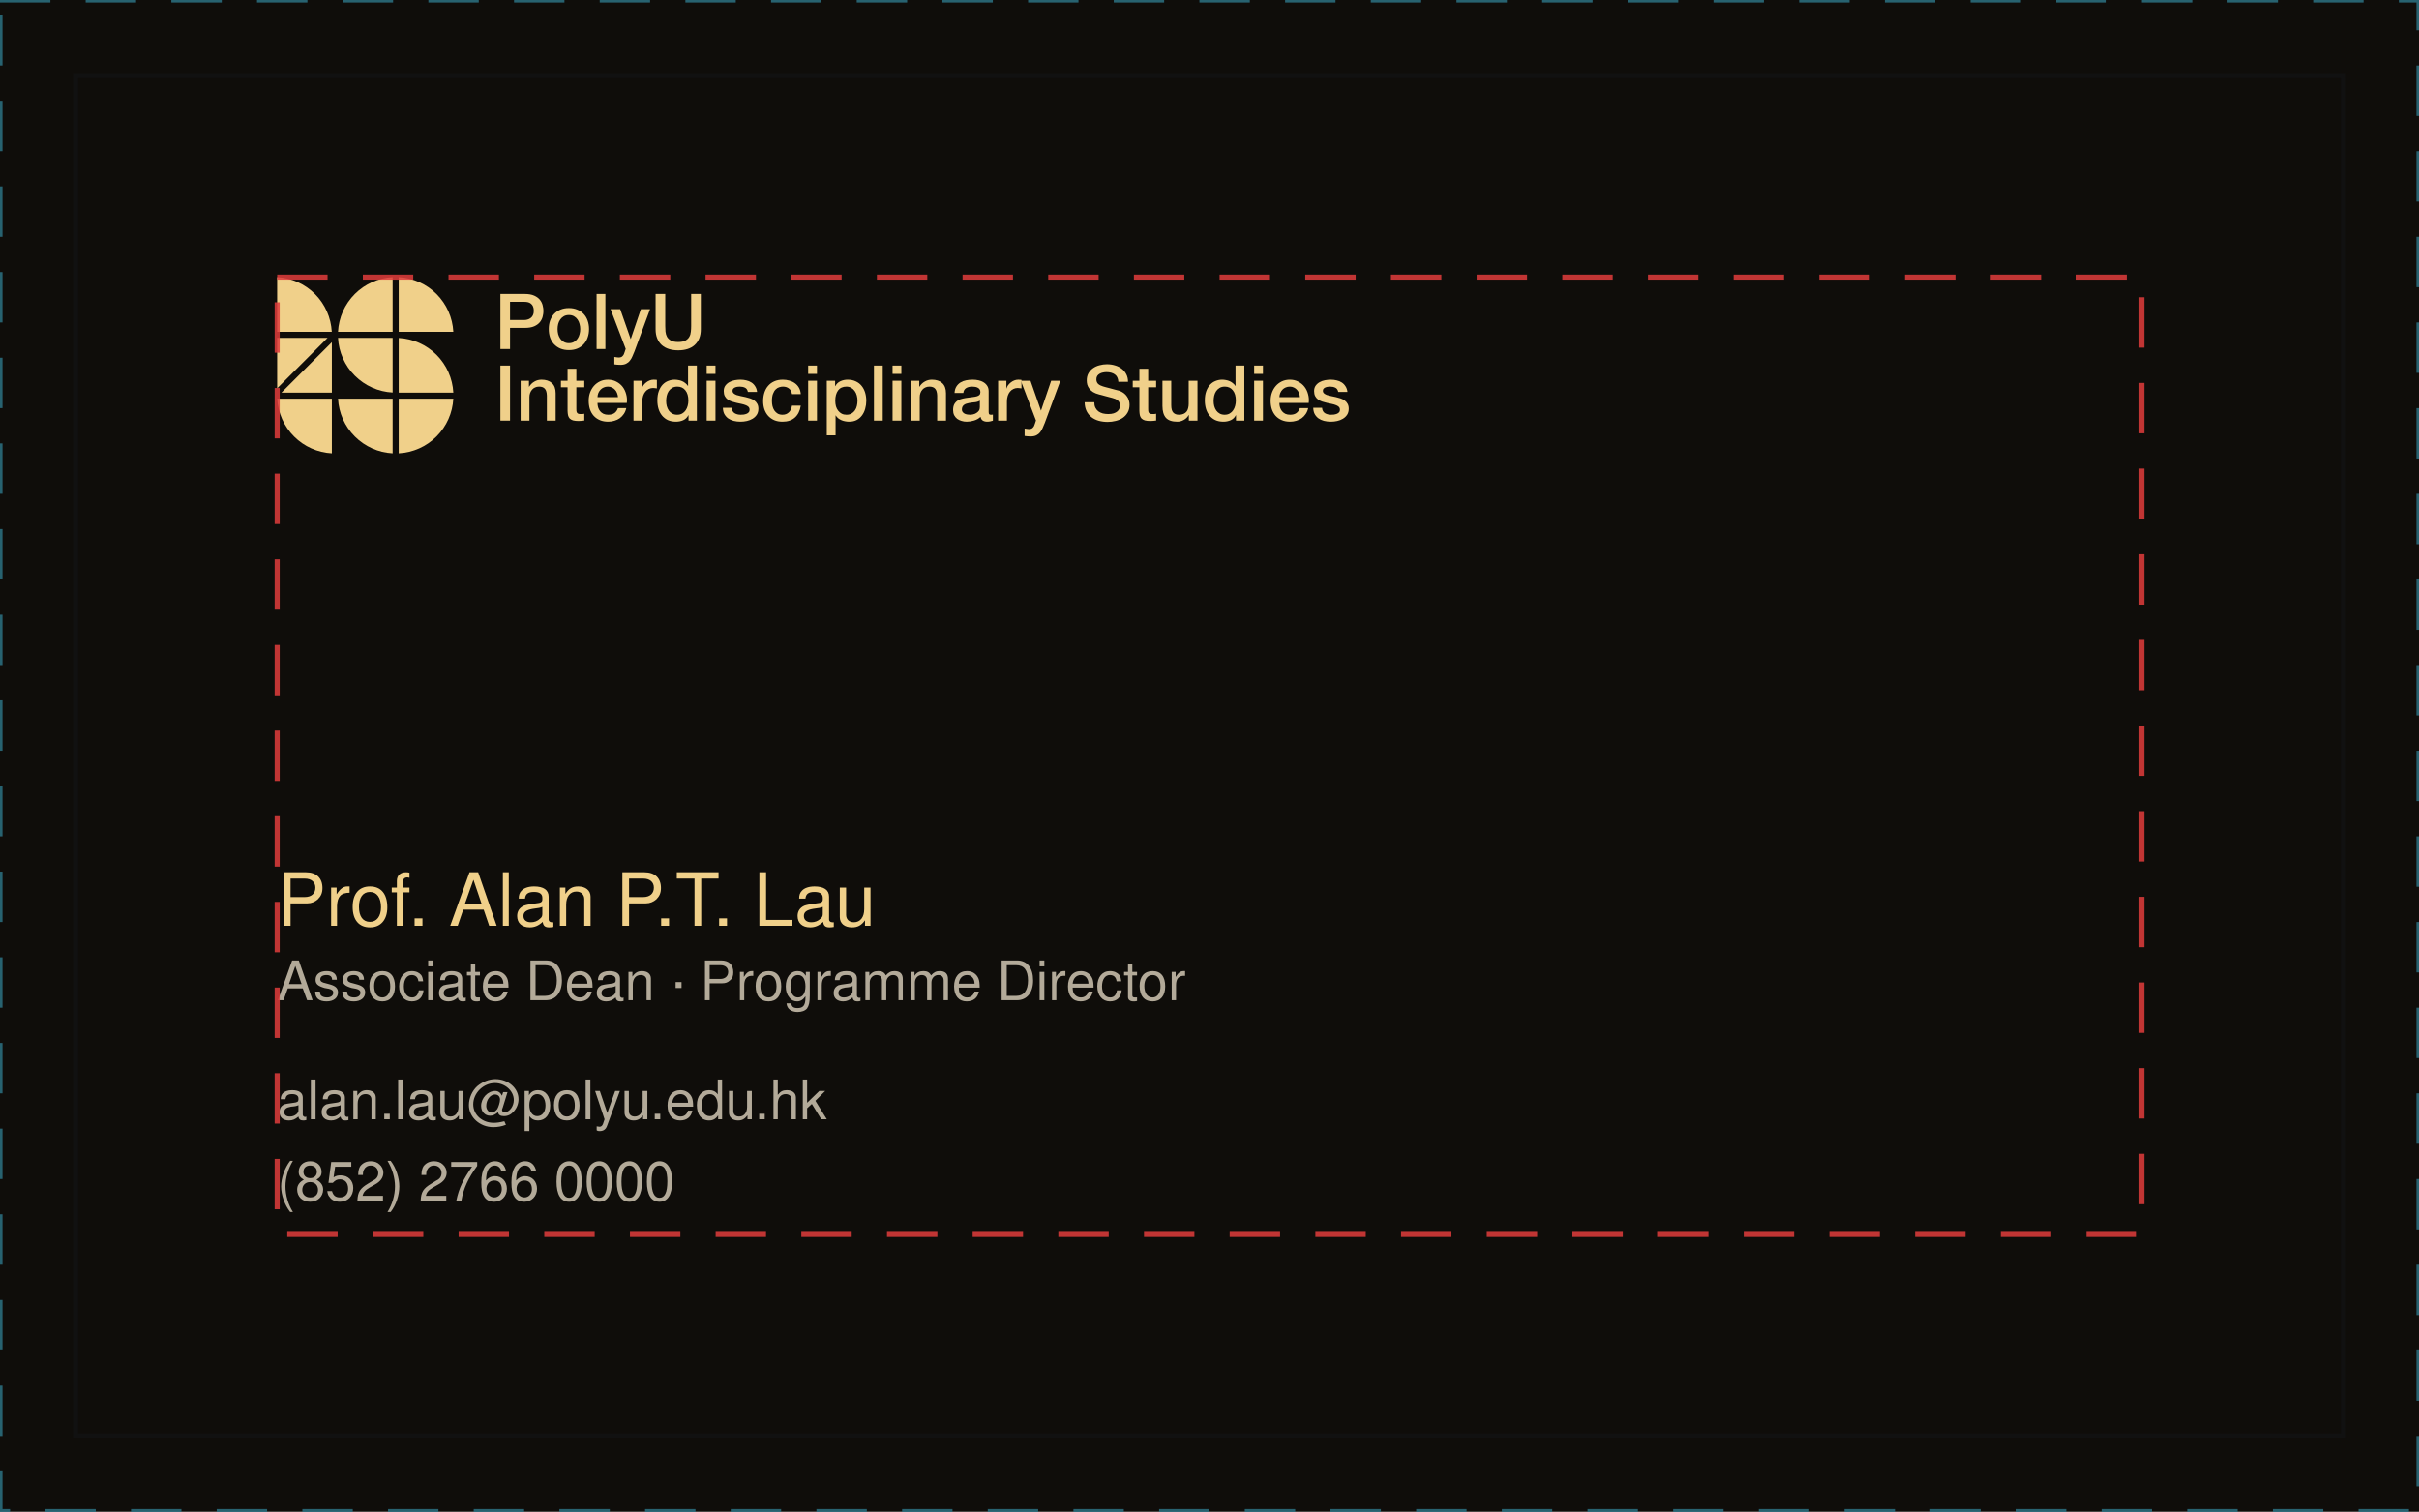
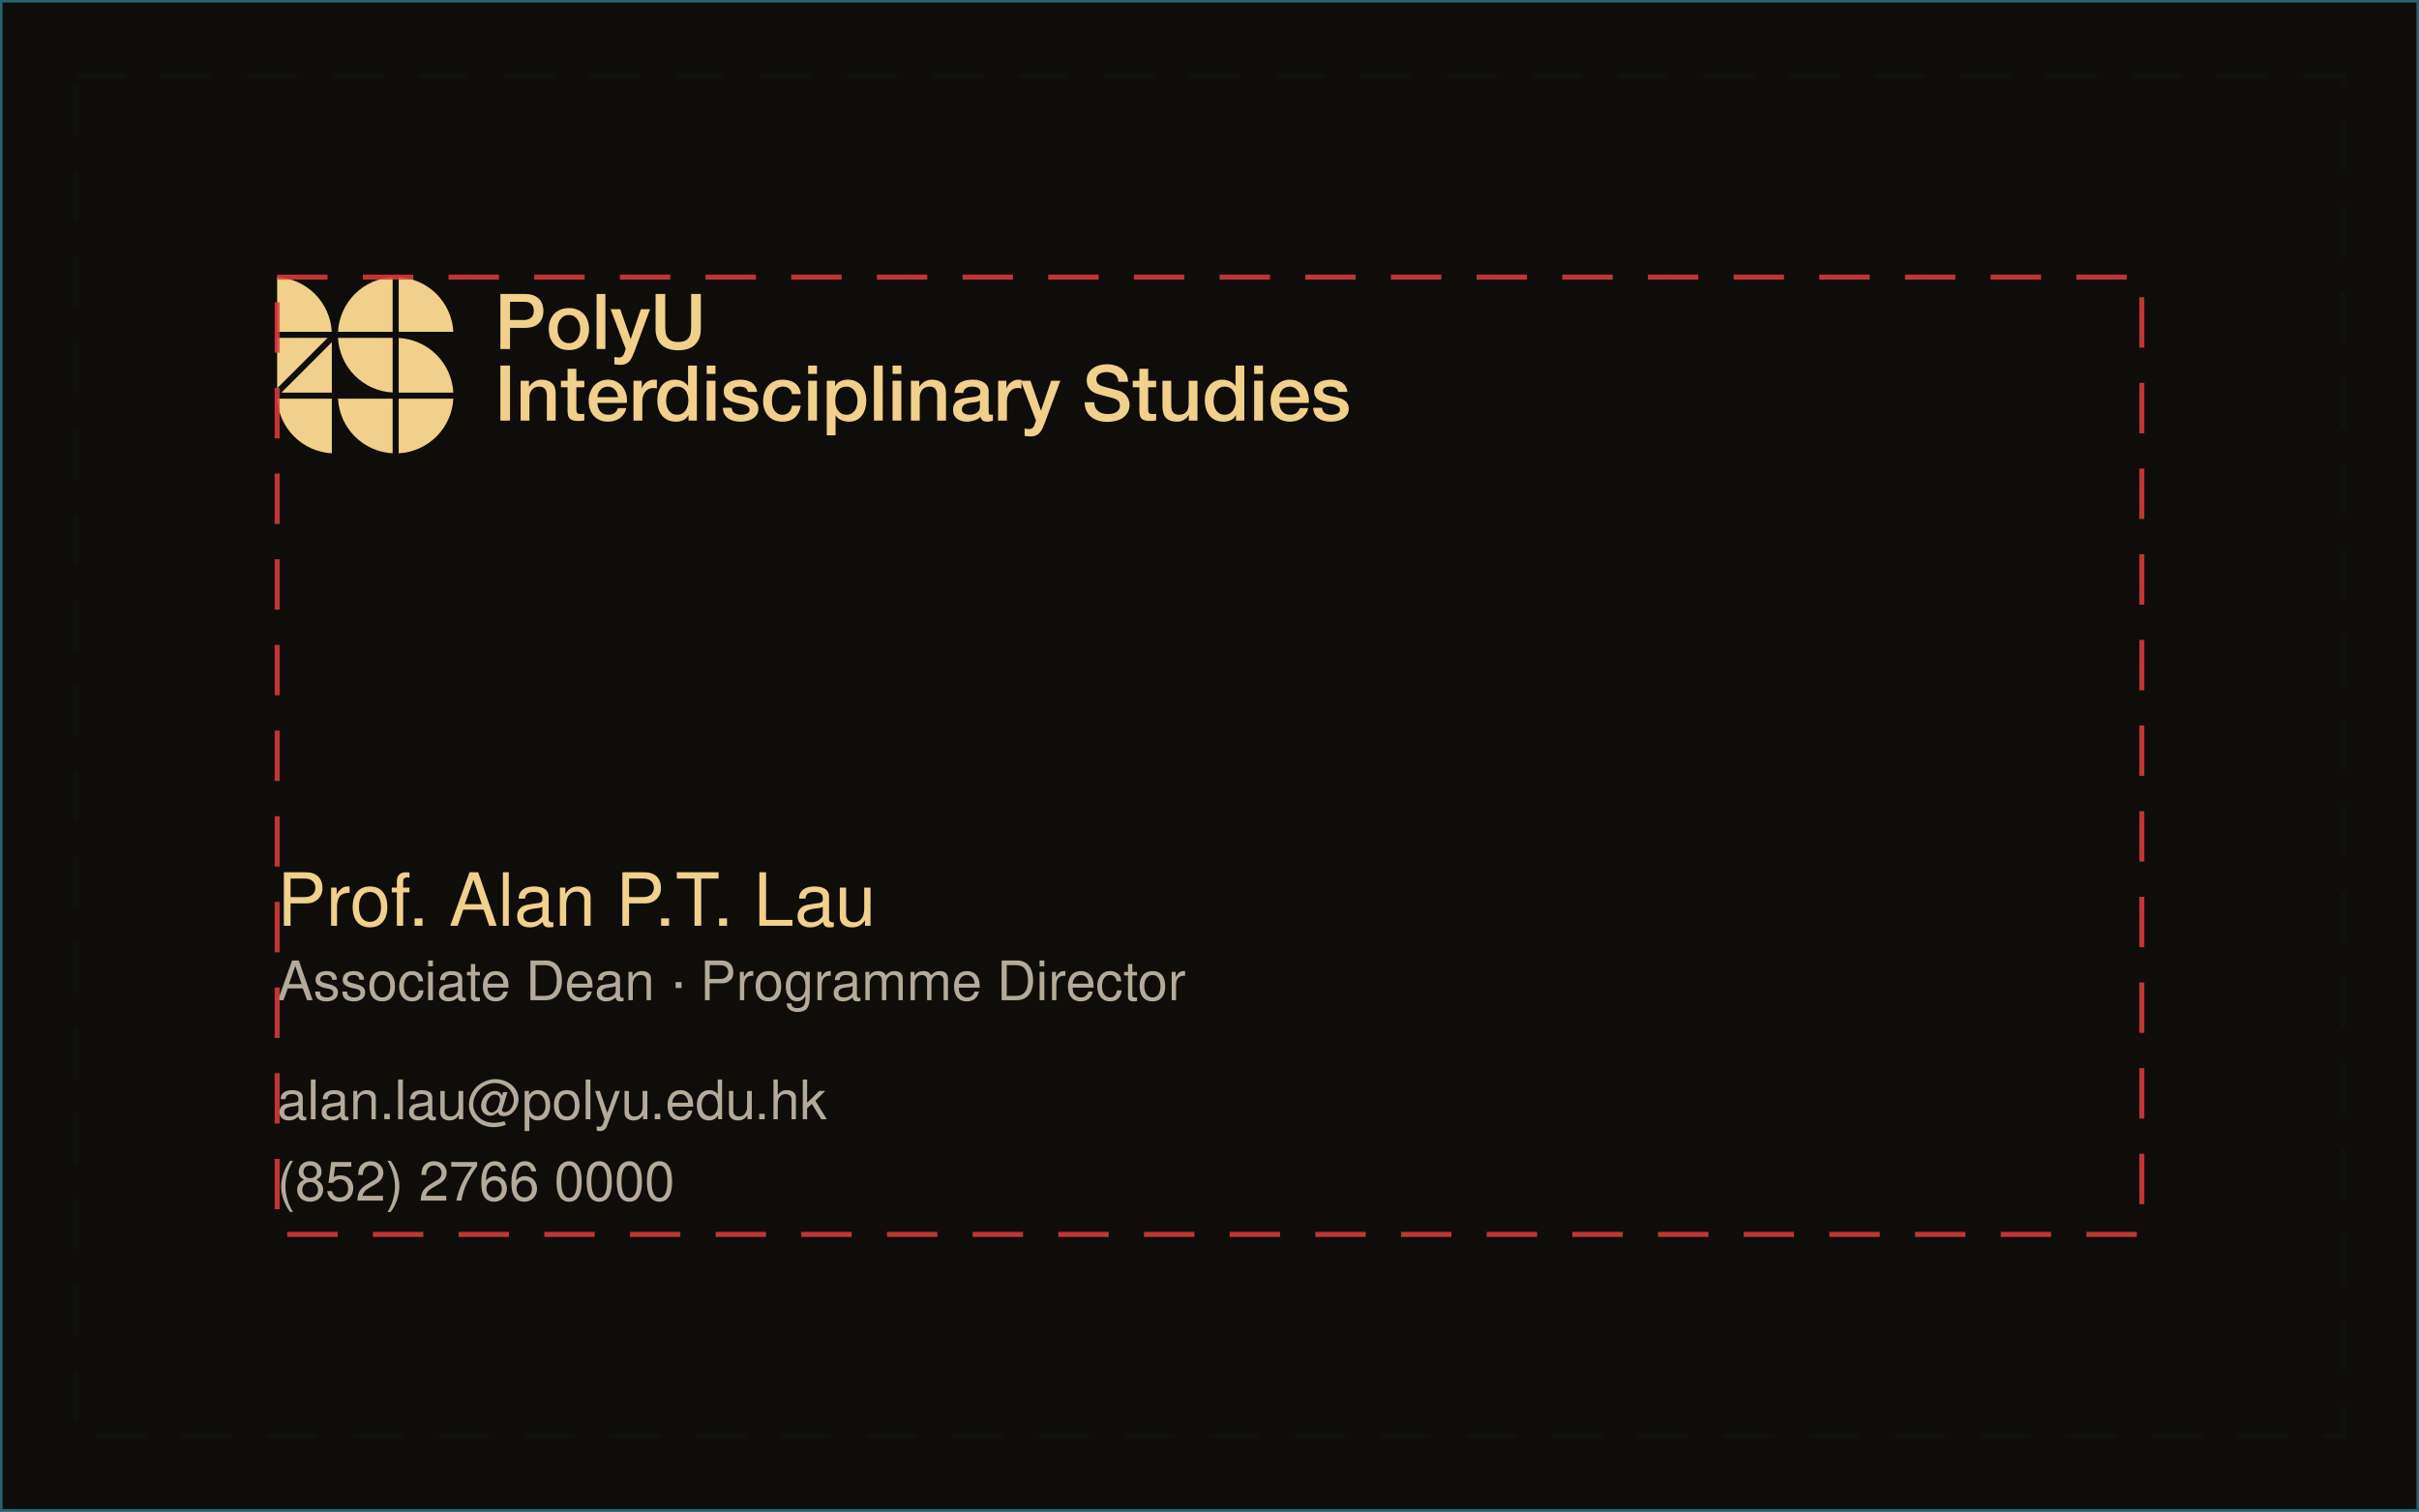
<svg xmlns="http://www.w3.org/2000/svg" width="96mm" height="60mm" viewBox="0 0 96 60">
  <defs>
-     <clipPath id="c39">
-       <path d="M0,0H96V60H0Z" />
+     <clipPath id="c66">
+       <path d="M3,3H93V57H3Z" />
    </clipPath>
  </defs>
-   <path d="M0,0H96V60H0Z" fill="rgb(15, 13, 10)" />
-   <g id="artwork">
-     <g clip-path="url(#c39)">
-       <path d="M0,0H96V60H0Z" fill="rgb(15, 13, 10)" />
+   <g id="Artwork">
+     <path d="M0,0H96V60H0Z" fill="rgb(15, 13, 10)" />
+     <g clip-path="url(#c66)">
+       <path d="M3,3H93V57H3Z" fill="rgb(15, 13, 10)" />
      <g fill="rgb(240, 208, 138)" transform="translate(10.87842,10.87842) scale(0.080439,0.080439)">
-         <g id="a37_Frame 3">
-           <g id="a37_Subtract">
+         <g id="a64_Frame 3">
+           <g id="a64_Subtract">
            <path d="M28.486 61.5V88.459C21.478 88.09 14.831 85.142 9.844 80.152C4.856 75.162 1.909 68.512 1.54 61.5H28.486Z" fill="rgb(240, 208, 138)" />
            <path d="M58.473 61.5V88.459C51.464 88.09 44.818 85.142 39.83 80.152C34.842 75.162 31.896 68.512 31.527 61.5H58.473Z" fill="rgb(240, 208, 138)" />
            <path d="M88.419 61.5C88.05 68.512 85.103 75.162 80.115 80.152C75.128 85.142 68.481 88.09 61.473 88.459V61.5H88.419Z" fill="rgb(240, 208, 138)" />
            <path d="M28.486 58.5H3.62L28.486 33.622V58.5Z" fill="rgb(240, 208, 138)" />
            <path d="M61.473 31.54C68.481 31.91 75.127 34.858 80.115 39.848C85.103 44.838 88.05 51.488 88.419 58.5H61.473V31.54Z" fill="rgb(240, 208, 138)" />
            <path d="M58.473 31.5V58.459C51.464 58.09 44.818 55.142 39.83 50.152C34.842 45.162 31.896 38.512 31.527 31.5H58.473Z" fill="rgb(240, 208, 138)" />
            <path d="M26.366 31.5L1.5 56.377V31.5H26.366Z" fill="rgb(240, 208, 138)" />
            <path d="M1.5 1.54C8.508 1.909 15.155 4.858 20.143 9.848C25.13 14.838 28.077 21.488 28.446 28.5H1.5V1.54Z" fill="rgb(240, 208, 138)" />
            <path d="M58.473 28.5H31.527C31.896 21.488 34.842 14.838 39.83 9.848C44.818 4.858 51.464 1.91 58.473 1.54V28.5Z" fill="rgb(240, 208, 138)" />
            <path d="M61.473 1.54C68.481 1.909 75.127 4.858 80.115 9.848C85.103 14.838 88.05 21.488 88.419 28.5H61.473V1.54Z" fill="rgb(240, 208, 138)" />
          </g>
        </g>
      </g>
      <g fill="rgb(240, 208, 138)" transform="translate(19.85846,11.66912) scale(0.109358,0.109293)">
-         <g id="a38_Vector">
+         <g id="a65_Vector">
          <path d="M0 0H8.82C10.239 0 11.396 0.205 12.292 0.616C13.188 1.027 13.879 1.54 14.364 2.156C14.849 2.772 15.176 3.444 15.344 4.172C15.531 4.9 15.624 5.572 15.624 6.188C15.624 6.804 15.531 7.476 15.344 8.204C15.176 8.913 14.849 9.576 14.364 10.192C13.879 10.808 13.188 11.321 12.292 11.732C11.396 12.124 10.239 12.32 8.82 12.32H3.5V19.992H0V0ZM3.5 9.464H8.624C9.016 9.464 9.417 9.408 9.828 9.296C10.239 9.184 10.612 9.007 10.948 8.764C11.303 8.503 11.583 8.167 11.788 7.756C12.012 7.327 12.124 6.795 12.124 6.16C12.124 5.507 12.031 4.965 11.844 4.536C11.657 4.107 11.405 3.771 11.088 3.528C10.771 3.267 10.407 3.089 9.996 2.996C9.585 2.903 9.147 2.856 8.68 2.856H3.5V9.464Z" fill="rgb(240, 208, 138)" style="fill:rgb(240, 208, 138);fill-opacity:1;" />
          <path d="M24.864 20.384C23.706 20.384 22.67 20.197 21.756 19.824C20.86 19.432 20.094 18.9 19.46 18.228C18.844 17.556 18.368 16.753 18.032 15.82C17.714 14.887 17.556 13.86 17.556 12.74C17.556 11.639 17.714 10.621 18.032 9.688C18.368 8.755 18.844 7.952 19.46 7.28C20.094 6.608 20.86 6.085 21.756 5.712C22.67 5.32 23.706 5.124 24.864 5.124C26.021 5.124 27.048 5.32 27.944 5.712C28.858 6.085 29.624 6.608 30.24 7.28C30.874 7.952 31.35 8.755 31.668 9.688C32.004 10.621 32.172 11.639 32.172 12.74C32.172 13.86 32.004 14.887 31.668 15.82C31.35 16.753 30.874 17.556 30.24 18.228C29.624 18.9 28.858 19.432 27.944 19.824C27.048 20.197 26.021 20.384 24.864 20.384ZM24.864 17.864C25.573 17.864 26.189 17.715 26.712 17.416C27.234 17.117 27.664 16.725 28 16.24C28.336 15.755 28.578 15.213 28.728 14.616C28.896 14 28.98 13.375 28.98 12.74C28.98 12.124 28.896 11.508 28.728 10.892C28.578 10.276 28.336 9.735 28 9.268C27.664 8.783 27.234 8.391 26.712 8.092C26.189 7.793 25.573 7.644 24.864 7.644C24.154 7.644 23.538 7.793 23.016 8.092C22.493 8.391 22.064 8.783 21.728 9.268C21.392 9.735 21.14 10.276 20.972 10.892C20.822 11.508 20.748 12.124 20.748 12.74C20.748 13.375 20.822 14 20.972 14.616C21.14 15.213 21.392 15.755 21.728 16.24C22.064 16.725 22.493 17.117 23.016 17.416C23.538 17.715 24.154 17.864 24.864 17.864Z" fill="rgb(240, 208, 138)" style="fill:rgb(240, 208, 138);fill-opacity:1;" />
          <path d="M34.909 0H38.101V19.992H34.909V0Z" fill="rgb(240, 208, 138)" style="fill:rgb(240, 208, 138);fill-opacity:1;" />
          <path d="M39.983 5.516H43.483L47.263 16.324H47.319L50.987 5.516H54.319L48.691 20.776C48.43 21.429 48.169 22.055 47.907 22.652C47.665 23.249 47.357 23.772 46.983 24.22C46.629 24.687 46.181 25.051 45.639 25.312C45.098 25.592 44.407 25.732 43.567 25.732C42.821 25.732 42.083 25.676 41.355 25.564V22.876C41.617 22.913 41.869 22.951 42.111 22.988C42.354 23.044 42.606 23.072 42.867 23.072C43.241 23.072 43.549 23.025 43.791 22.932C44.034 22.839 44.23 22.699 44.379 22.512C44.547 22.344 44.687 22.139 44.799 21.896C44.911 21.653 45.014 21.373 45.107 21.056L45.471 19.936L39.983 5.516Z" fill="rgb(240, 208, 138)" style="fill:rgb(240, 208, 138);fill-opacity:1;" />
          <path d="M56.323 0H59.823V11.648C59.823 12.32 59.851 13.001 59.907 13.692C59.981 14.383 60.168 15.008 60.467 15.568C60.784 16.109 61.251 16.557 61.867 16.912C62.502 17.267 63.388 17.444 64.527 17.444C65.665 17.444 66.543 17.267 67.159 16.912C67.793 16.557 68.26 16.109 68.559 15.568C68.876 15.008 69.063 14.383 69.119 13.692C69.194 13.001 69.231 12.32 69.231 11.648V0H72.731V12.796C72.731 14.084 72.535 15.204 72.143 16.156C71.751 17.108 71.191 17.911 70.463 18.564C69.754 19.199 68.895 19.675 67.887 19.992C66.879 20.309 65.759 20.468 64.527 20.468C63.295 20.468 62.175 20.309 61.167 19.992C60.159 19.675 59.291 19.199 58.563 18.564C57.853 17.911 57.303 17.108 56.911 16.156C56.519 15.204 56.323 14.084 56.323 12.796V0Z" fill="rgb(240, 208, 138)" style="fill:rgb(240, 208, 138);fill-opacity:1;" />
          <path d="M0 26H3.5V45.992H0V26Z" fill="rgb(240, 208, 138)" style="fill:rgb(240, 208, 138);fill-opacity:1;" />
          <path d="M7.345 31.516H10.369V33.644L10.425 33.7C10.91 32.897 11.545 32.272 12.329 31.824C13.113 31.357 13.981 31.124 14.933 31.124C16.52 31.124 17.77 31.535 18.685 32.356C19.6 33.177 20.057 34.409 20.057 36.052V45.992H16.865V36.892C16.828 35.753 16.585 34.932 16.137 34.428C15.689 33.905 14.989 33.644 14.037 33.644C13.496 33.644 13.01 33.747 12.581 33.952C12.152 34.139 11.788 34.409 11.489 34.764C11.19 35.1 10.957 35.501 10.789 35.968C10.621 36.435 10.537 36.929 10.537 37.452V45.992H7.345V31.516Z" fill="rgb(240, 208, 138)" style="fill:rgb(240, 208, 138);fill-opacity:1;" />
          <path d="M21.967 31.516H24.375V27.176H27.567V31.516H30.451V33.896H27.567V41.624C27.567 41.96 27.576 42.249 27.595 42.492C27.632 42.735 27.698 42.94 27.791 43.108C27.903 43.276 28.062 43.407 28.267 43.5C28.472 43.575 28.752 43.612 29.107 43.612C29.331 43.612 29.555 43.612 29.779 43.612C30.003 43.593 30.227 43.556 30.451 43.5V45.964C30.096 46.001 29.751 46.039 29.415 46.076C29.079 46.113 28.734 46.132 28.379 46.132C27.539 46.132 26.858 46.057 26.335 45.908C25.831 45.74 25.43 45.507 25.131 45.208C24.851 44.891 24.655 44.499 24.543 44.032C24.45 43.565 24.394 43.033 24.375 42.436V33.896H21.967V31.516Z" fill="rgb(240, 208, 138)" style="fill:rgb(240, 208, 138);fill-opacity:1;" />
          <path d="M42.687 37.48C42.65 36.976 42.538 36.491 42.351 36.024C42.183 35.557 41.941 35.156 41.623 34.82C41.325 34.465 40.951 34.185 40.503 33.98C40.074 33.756 39.589 33.644 39.047 33.644C38.487 33.644 37.974 33.747 37.507 33.952C37.059 34.139 36.667 34.409 36.331 34.764C36.014 35.1 35.753 35.501 35.547 35.968C35.361 36.435 35.258 36.939 35.239 37.48H42.687ZM35.239 39.58C35.239 40.14 35.314 40.681 35.463 41.204C35.631 41.727 35.874 42.184 36.191 42.576C36.509 42.968 36.91 43.285 37.395 43.528C37.881 43.752 38.459 43.864 39.131 43.864C40.065 43.864 40.811 43.668 41.371 43.276C41.95 42.865 42.379 42.259 42.659 41.456H45.683C45.515 42.24 45.226 42.94 44.815 43.556C44.405 44.172 43.91 44.695 43.331 45.124C42.753 45.535 42.099 45.843 41.371 46.048C40.662 46.272 39.915 46.384 39.131 46.384C37.993 46.384 36.985 46.197 36.107 45.824C35.23 45.451 34.483 44.928 33.867 44.256C33.27 43.584 32.813 42.781 32.495 41.848C32.197 40.915 32.047 39.888 32.047 38.768C32.047 37.741 32.206 36.771 32.523 35.856C32.859 34.923 33.326 34.111 33.923 33.42C34.539 32.711 35.277 32.151 36.135 31.74C36.994 31.329 37.965 31.124 39.047 31.124C40.186 31.124 41.203 31.367 42.099 31.852C43.014 32.319 43.77 32.944 44.367 33.728C44.965 34.512 45.394 35.417 45.655 36.444C45.935 37.452 46.01 38.497 45.879 39.58H35.239Z" fill="rgb(240, 208, 138)" style="fill:rgb(240, 208, 138);fill-opacity:1;" />
          <path d="M48.306 31.516H51.302V34.316H51.358C51.451 33.924 51.629 33.541 51.89 33.168C52.17 32.795 52.497 32.459 52.87 32.16C53.262 31.843 53.691 31.591 54.158 31.404C54.625 31.217 55.101 31.124 55.586 31.124C55.959 31.124 56.211 31.133 56.342 31.152C56.491 31.171 56.641 31.189 56.79 31.208V34.288C56.566 34.251 56.333 34.223 56.09 34.204C55.866 34.167 55.642 34.148 55.418 34.148C54.877 34.148 54.363 34.26 53.878 34.484C53.411 34.689 53.001 35.007 52.646 35.436C52.291 35.847 52.011 36.36 51.806 36.976C51.601 37.592 51.498 38.301 51.498 39.104V45.992H48.306V31.516Z" fill="rgb(240, 208, 138)" style="fill:rgb(240, 208, 138);fill-opacity:1;" />
          <path d="M71.293 45.992H68.269V44.032H68.213C67.784 44.872 67.159 45.479 66.338 45.852C65.516 46.207 64.648 46.384 63.733 46.384C62.595 46.384 61.596 46.188 60.737 45.796C59.898 45.385 59.197 44.835 58.638 44.144C58.078 43.453 57.657 42.641 57.377 41.708C57.097 40.756 56.958 39.739 56.958 38.656C56.958 37.349 57.135 36.22 57.489 35.268C57.844 34.316 58.311 33.532 58.889 32.916C59.487 32.3 60.159 31.852 60.906 31.572C61.671 31.273 62.446 31.124 63.23 31.124C63.678 31.124 64.135 31.171 64.602 31.264C65.068 31.339 65.516 31.469 65.945 31.656C66.375 31.843 66.767 32.085 67.121 32.384C67.495 32.664 67.803 33 68.046 33.392H68.102V26H71.293V45.992ZM60.15 38.908C60.15 39.524 60.224 40.131 60.373 40.728C60.541 41.325 60.784 41.857 61.102 42.324C61.438 42.791 61.858 43.164 62.361 43.444C62.865 43.724 63.463 43.864 64.153 43.864C64.863 43.864 65.469 43.715 65.974 43.416C66.496 43.117 66.916 42.725 67.234 42.24C67.57 41.755 67.812 41.213 67.962 40.616C68.129 40 68.213 39.375 68.213 38.74C68.213 37.135 67.85 35.884 67.121 34.988C66.412 34.092 65.442 33.644 64.21 33.644C63.463 33.644 62.828 33.803 62.306 34.12C61.801 34.419 61.382 34.82 61.045 35.324C60.728 35.809 60.495 36.369 60.346 37.004C60.215 37.62 60.15 38.255 60.15 38.908Z" fill="rgb(240, 208, 138)" style="fill:rgb(240, 208, 138);fill-opacity:1;" />
          <path d="M74.859 26H78.051V29.024H74.859V26ZM74.859 31.516H78.051V45.992H74.859V31.516Z" fill="rgb(240, 208, 138)" style="fill:rgb(240, 208, 138);fill-opacity:1;" />
          <path d="M83.937 41.344C84.03 42.277 84.385 42.931 85.001 43.304C85.617 43.677 86.354 43.864 87.213 43.864C87.511 43.864 87.847 43.845 88.221 43.808C88.613 43.752 88.977 43.659 89.313 43.528C89.649 43.397 89.919 43.211 90.125 42.968C90.349 42.707 90.451 42.371 90.433 41.96C90.414 41.549 90.265 41.213 89.985 40.952C89.705 40.691 89.341 40.485 88.893 40.336C88.463 40.168 87.969 40.028 87.409 39.916C86.849 39.804 86.279 39.683 85.701 39.552C85.103 39.421 84.525 39.263 83.965 39.076C83.423 38.889 82.929 38.637 82.481 38.32C82.051 38.003 81.706 37.601 81.445 37.116C81.183 36.612 81.053 35.996 81.053 35.268C81.053 34.484 81.239 33.831 81.613 33.308C82.005 32.767 82.49 32.337 83.069 32.02C83.666 31.684 84.319 31.451 85.029 31.32C85.757 31.189 86.447 31.124 87.101 31.124C87.847 31.124 88.557 31.208 89.229 31.376C89.919 31.525 90.535 31.777 91.077 32.132C91.637 32.487 92.094 32.953 92.449 33.532C92.822 34.092 93.055 34.773 93.149 35.576H89.817C89.667 34.811 89.313 34.297 88.753 34.036C88.211 33.775 87.586 33.644 86.877 33.644C86.653 33.644 86.382 33.663 86.065 33.7C85.766 33.737 85.477 33.812 85.197 33.924C84.935 34.017 84.711 34.167 84.525 34.372C84.338 34.559 84.245 34.811 84.245 35.128C84.245 35.52 84.375 35.837 84.637 36.08C84.917 36.323 85.271 36.528 85.701 36.696C86.149 36.845 86.653 36.976 87.213 37.088C87.773 37.2 88.351 37.321 88.949 37.452C89.527 37.583 90.097 37.741 90.657 37.928C91.217 38.115 91.711 38.367 92.141 38.684C92.589 39.001 92.943 39.403 93.205 39.888C93.485 40.373 93.625 40.971 93.625 41.68C93.625 42.539 93.429 43.267 93.037 43.864C92.645 44.461 92.131 44.947 91.497 45.32C90.881 45.693 90.19 45.964 89.425 46.132C88.659 46.3 87.903 46.384 87.157 46.384C86.242 46.384 85.393 46.281 84.609 46.076C83.843 45.871 83.171 45.563 82.593 45.152C82.033 44.723 81.585 44.2 81.249 43.584C80.931 42.949 80.763 42.203 80.745 41.344H83.937Z" fill="rgb(240, 208, 138)" style="fill:rgb(240, 208, 138);fill-opacity:1;" />
          <path d="M105.82 36.36C105.689 35.464 105.325 34.792 104.728 34.344C104.149 33.877 103.412 33.644 102.516 33.644C102.105 33.644 101.667 33.719 101.2 33.868C100.733 33.999 100.304 34.26 99.912 34.652C99.52 35.025 99.193 35.557 98.932 36.248C98.671 36.92 98.54 37.807 98.54 38.908C98.54 39.505 98.605 40.103 98.736 40.7C98.885 41.297 99.109 41.829 99.408 42.296C99.725 42.763 100.127 43.145 100.612 43.444C101.097 43.724 101.685 43.864 102.376 43.864C103.309 43.864 104.075 43.575 104.672 42.996C105.288 42.417 105.671 41.605 105.82 40.56H109.012C108.713 42.445 107.995 43.892 106.856 44.9C105.736 45.889 104.243 46.384 102.376 46.384C101.237 46.384 100.229 46.197 99.352 45.824C98.493 45.432 97.765 44.909 97.168 44.256C96.571 43.584 96.113 42.791 95.796 41.876C95.497 40.961 95.348 39.972 95.348 38.908C95.348 37.825 95.497 36.808 95.796 35.856C96.095 34.904 96.543 34.083 97.14 33.392C97.737 32.683 98.475 32.132 99.352 31.74C100.248 31.329 101.293 31.124 102.488 31.124C103.328 31.124 104.121 31.236 104.868 31.46C105.633 31.665 106.305 31.983 106.884 32.412C107.481 32.841 107.967 33.383 108.34 34.036C108.713 34.689 108.937 35.464 109.012 36.36H105.82Z" fill="rgb(240, 208, 138)" style="fill:rgb(240, 208, 138);fill-opacity:1;" />
          <path d="M111.691 26H114.883V29.024H111.691V26ZM111.691 31.516H114.883V45.992H111.691V31.516Z" fill="rgb(240, 208, 138)" style="fill:rgb(240, 208, 138);fill-opacity:1;" />
          <path d="M118.445 31.516H121.469V33.476H121.525C121.973 32.636 122.598 32.039 123.401 31.684C124.203 31.311 125.071 31.124 126.005 31.124C127.143 31.124 128.133 31.329 128.973 31.74C129.831 32.132 130.541 32.683 131.101 33.392C131.661 34.083 132.081 34.895 132.361 35.828C132.641 36.761 132.781 37.76 132.781 38.824C132.781 39.795 132.65 40.737 132.389 41.652C132.146 42.567 131.763 43.379 131.241 44.088C130.737 44.779 130.093 45.339 129.309 45.768C128.525 46.179 127.601 46.384 126.537 46.384C126.07 46.384 125.603 46.337 125.137 46.244C124.67 46.169 124.222 46.039 123.793 45.852C123.363 45.665 122.962 45.432 122.589 45.152C122.234 44.853 121.935 44.508 121.693 44.116H121.637V51.34H118.445V31.516ZM129.589 38.768C129.589 38.115 129.505 37.48 129.337 36.864C129.169 36.248 128.917 35.707 128.581 35.24C128.245 34.755 127.825 34.372 127.321 34.092C126.817 33.793 126.238 33.644 125.585 33.644C124.241 33.644 123.223 34.111 122.533 35.044C121.861 35.977 121.525 37.219 121.525 38.768C121.525 39.496 121.609 40.177 121.777 40.812C121.963 41.428 122.234 41.96 122.589 42.408C122.943 42.856 123.363 43.211 123.849 43.472C124.353 43.733 124.931 43.864 125.585 43.864C126.313 43.864 126.929 43.715 127.433 43.416C127.937 43.117 128.347 42.735 128.665 42.268C129.001 41.783 129.234 41.241 129.365 40.644C129.514 40.028 129.589 39.403 129.589 38.768Z" fill="rgb(240, 208, 138)" style="fill:rgb(240, 208, 138);fill-opacity:1;" />
          <path d="M135.562 26H138.754V45.992H135.562V26Z" fill="rgb(240, 208, 138)" style="fill:rgb(240, 208, 138);fill-opacity:1;" />
          <path d="M142.316 26H145.508V29.024H142.316V26ZM142.316 31.516H145.508V45.992H142.316V31.516Z" fill="rgb(240, 208, 138)" style="fill:rgb(240, 208, 138);fill-opacity:1;" />
          <path d="M148.986 31.516H152.01V33.644L152.066 33.7C152.551 32.897 153.186 32.272 153.97 31.824C154.754 31.357 155.622 31.124 156.574 31.124C158.16 31.124 159.411 31.535 160.326 32.356C161.24 33.177 161.698 34.409 161.698 36.052V45.992H158.506V36.892C158.468 35.753 158.226 34.932 157.778 34.428C157.33 33.905 156.63 33.644 155.678 33.644C155.136 33.644 154.651 33.747 154.222 33.952C153.792 34.139 153.428 34.409 153.13 34.764C152.831 35.1 152.598 35.501 152.43 35.968C152.262 36.435 152.178 36.929 152.178 37.452V45.992H148.986V31.516Z" fill="rgb(240, 208, 138)" style="fill:rgb(240, 208, 138);fill-opacity:1;" />
          <path d="M177.188 42.772C177.188 43.164 177.234 43.444 177.328 43.612C177.44 43.78 177.645 43.864 177.944 43.864C178.037 43.864 178.149 43.864 178.28 43.864C178.41 43.864 178.56 43.845 178.728 43.808V46.02C178.616 46.057 178.466 46.095 178.28 46.132C178.112 46.188 177.934 46.235 177.748 46.272C177.561 46.309 177.374 46.337 177.188 46.356C177.001 46.375 176.842 46.384 176.712 46.384C176.058 46.384 175.517 46.253 175.088 45.992C174.658 45.731 174.378 45.273 174.248 44.62C173.613 45.236 172.829 45.684 171.896 45.964C170.981 46.244 170.094 46.384 169.236 46.384C168.582 46.384 167.957 46.291 167.36 46.104C166.762 45.936 166.23 45.684 165.764 45.348C165.316 44.993 164.952 44.555 164.672 44.032C164.41 43.491 164.28 42.865 164.28 42.156C164.28 41.26 164.438 40.532 164.756 39.972C165.092 39.412 165.521 38.973 166.044 38.656C166.585 38.339 167.182 38.115 167.836 37.984C168.508 37.835 169.18 37.723 169.852 37.648C170.43 37.536 170.981 37.461 171.504 37.424C172.026 37.368 172.484 37.284 172.876 37.172C173.286 37.06 173.604 36.892 173.828 36.668C174.07 36.425 174.192 36.071 174.192 35.604C174.192 35.193 174.089 34.857 173.884 34.596C173.697 34.335 173.454 34.139 173.156 34.008C172.876 33.859 172.558 33.765 172.204 33.728C171.849 33.672 171.513 33.644 171.196 33.644C170.3 33.644 169.562 33.831 168.984 34.204C168.405 34.577 168.078 35.156 168.004 35.94H164.812C164.868 35.007 165.092 34.232 165.484 33.616C165.876 33 166.37 32.505 166.968 32.132C167.584 31.759 168.274 31.497 169.04 31.348C169.805 31.199 170.589 31.124 171.392 31.124C172.101 31.124 172.801 31.199 173.492 31.348C174.182 31.497 174.798 31.74 175.34 32.076C175.9 32.412 176.348 32.851 176.684 33.392C177.02 33.915 177.188 34.559 177.188 35.324V42.772ZM173.996 38.74C173.51 39.057 172.913 39.253 172.204 39.328C171.494 39.384 170.785 39.477 170.076 39.608C169.74 39.664 169.413 39.748 169.096 39.86C168.778 39.953 168.498 40.093 168.256 40.28C168.013 40.448 167.817 40.681 167.668 40.98C167.537 41.26 167.472 41.605 167.472 42.016C167.472 42.371 167.574 42.669 167.78 42.912C167.985 43.155 168.228 43.351 168.508 43.5C168.806 43.631 169.124 43.724 169.46 43.78C169.814 43.836 170.132 43.864 170.412 43.864C170.766 43.864 171.149 43.817 171.56 43.724C171.97 43.631 172.353 43.472 172.708 43.248C173.081 43.024 173.389 42.744 173.632 42.408C173.874 42.053 173.996 41.624 173.996 41.12V38.74Z" fill="rgb(240, 208, 138)" style="fill:rgb(240, 208, 138);fill-opacity:1;" />
          <path d="M180.622 31.516H183.618V34.316H183.674C183.768 33.924 183.945 33.541 184.206 33.168C184.486 32.795 184.813 32.459 185.186 32.16C185.578 31.843 186.008 31.591 186.474 31.404C186.941 31.217 187.417 31.124 187.902 31.124C188.276 31.124 188.528 31.133 188.658 31.152C188.808 31.171 188.957 31.189 189.106 31.208V34.288C188.882 34.251 188.649 34.223 188.406 34.204C188.182 34.167 187.958 34.148 187.734 34.148C187.193 34.148 186.68 34.26 186.194 34.484C185.728 34.689 185.317 35.007 184.962 35.436C184.608 35.847 184.328 36.36 184.122 36.976C183.917 37.592 183.814 38.301 183.814 39.104V45.992H180.622V31.516Z" fill="rgb(240, 208, 138)" style="fill:rgb(240, 208, 138);fill-opacity:1;" />
          <path d="M188.87 31.516H192.37L196.15 42.324H196.206L199.874 31.516H203.206L197.578 46.776C197.317 47.429 197.055 48.055 196.794 48.652C196.551 49.249 196.243 49.772 195.87 50.22C195.515 50.687 195.067 51.051 194.526 51.312C193.985 51.592 193.294 51.732 192.454 51.732C191.707 51.732 190.97 51.676 190.242 51.564V48.876C190.503 48.913 190.755 48.951 190.998 48.988C191.241 49.044 191.493 49.072 191.754 49.072C192.127 49.072 192.435 49.025 192.678 48.932C192.921 48.839 193.117 48.699 193.266 48.512C193.434 48.344 193.574 48.139 193.686 47.896C193.798 47.653 193.901 47.373 193.994 47.056L194.358 45.936L188.87 31.516Z" fill="rgb(240, 208, 138)" style="fill:rgb(240, 208, 138);fill-opacity:1;" />
          <path d="M215.523 39.328C215.523 40.093 215.653 40.747 215.915 41.288C216.176 41.829 216.54 42.277 217.007 42.632C217.473 42.968 218.005 43.22 218.603 43.388C219.219 43.537 219.881 43.612 220.591 43.612C221.356 43.612 222.009 43.528 222.551 43.36C223.092 43.173 223.531 42.94 223.867 42.66C224.203 42.38 224.445 42.063 224.595 41.708C224.744 41.335 224.819 40.961 224.819 40.588C224.819 39.823 224.641 39.263 224.287 38.908C223.951 38.535 223.577 38.273 223.167 38.124C222.457 37.863 221.627 37.62 220.675 37.396C219.741 37.153 218.584 36.845 217.203 36.472C216.344 36.248 215.625 35.959 215.047 35.604C214.487 35.231 214.039 34.82 213.703 34.372C213.367 33.924 213.124 33.448 212.975 32.944C212.844 32.44 212.779 31.927 212.779 31.404C212.779 30.396 212.984 29.528 213.395 28.8C213.824 28.053 214.384 27.437 215.075 26.952C215.765 26.467 216.549 26.112 217.427 25.888C218.304 25.645 219.191 25.524 220.087 25.524C221.132 25.524 222.112 25.664 223.027 25.944C223.96 26.205 224.772 26.607 225.463 27.148C226.172 27.689 226.732 28.361 227.143 29.164C227.553 29.948 227.759 30.863 227.759 31.908H224.259C224.165 30.62 223.727 29.715 222.943 29.192C222.159 28.651 221.16 28.38 219.947 28.38C219.536 28.38 219.116 28.427 218.687 28.52C218.257 28.595 217.865 28.735 217.511 28.94C217.156 29.127 216.857 29.388 216.615 29.724C216.391 30.06 216.279 30.48 216.279 30.984C216.279 31.693 216.493 32.253 216.923 32.664C217.371 33.056 217.949 33.355 218.659 33.56C218.733 33.579 219.023 33.663 219.527 33.812C220.049 33.943 220.628 34.092 221.263 34.26C221.897 34.428 222.513 34.596 223.111 34.764C223.727 34.913 224.165 35.025 224.427 35.1C225.08 35.305 225.649 35.585 226.135 35.94C226.62 36.295 227.021 36.705 227.339 37.172C227.675 37.62 227.917 38.105 228.067 38.628C228.235 39.151 228.319 39.673 228.319 40.196C228.319 41.316 228.085 42.277 227.619 43.08C227.171 43.864 226.573 44.508 225.827 45.012C225.08 45.516 224.231 45.88 223.279 46.104C222.327 46.347 221.356 46.468 220.367 46.468C219.228 46.468 218.155 46.328 217.147 46.048C216.139 45.768 215.261 45.339 214.515 44.76C213.768 44.181 213.171 43.444 212.723 42.548C212.275 41.633 212.041 40.56 212.023 39.328H215.523Z" fill="rgb(240, 208, 138)" style="fill:rgb(240, 208, 138);fill-opacity:1;" />
          <path d="M229.479 31.516H231.887V27.176H235.079V31.516H237.963V33.896H235.079V41.624C235.079 41.96 235.088 42.249 235.107 42.492C235.144 42.735 235.209 42.94 235.303 43.108C235.415 43.276 235.573 43.407 235.779 43.5C235.984 43.575 236.264 43.612 236.619 43.612C236.843 43.612 237.067 43.612 237.291 43.612C237.515 43.593 237.739 43.556 237.963 43.5V45.964C237.608 46.001 237.263 46.039 236.927 46.076C236.591 46.113 236.245 46.132 235.891 46.132C235.051 46.132 234.369 46.057 233.847 45.908C233.343 45.74 232.941 45.507 232.643 45.208C232.363 44.891 232.167 44.499 232.055 44.032C231.961 43.565 231.905 43.033 231.887 42.436V33.896H229.479V31.516Z" fill="rgb(240, 208, 138)" style="fill:rgb(240, 208, 138);fill-opacity:1;" />
          <path d="M252.971 45.992H249.835V43.976H249.779C249.387 44.704 248.799 45.292 248.015 45.74C247.25 46.169 246.466 46.384 245.663 46.384C243.759 46.384 242.378 45.917 241.519 44.984C240.679 44.032 240.259 42.604 240.259 40.7V31.516H243.451V40.392C243.451 41.661 243.694 42.557 244.179 43.08C244.664 43.603 245.346 43.864 246.223 43.864C246.895 43.864 247.455 43.761 247.903 43.556C248.351 43.351 248.715 43.08 248.995 42.744C249.275 42.389 249.471 41.969 249.583 41.484C249.714 40.999 249.779 40.476 249.779 39.916V31.516H252.971V45.992Z" fill="rgb(240, 208, 138)" style="fill:rgb(240, 208, 138);fill-opacity:1;" />
          <path d="M269.973 45.992H266.949V44.032H266.893C266.464 44.872 265.838 45.479 265.017 45.852C264.196 46.207 263.328 46.384 262.413 46.384C261.274 46.384 260.276 46.188 259.417 45.796C258.577 45.385 257.877 44.835 257.317 44.144C256.757 43.453 256.337 42.641 256.057 41.708C255.777 40.756 255.637 39.739 255.637 38.656C255.637 37.349 255.814 36.22 256.169 35.268C256.524 34.316 256.99 33.532 257.569 32.916C258.166 32.3 258.838 31.852 259.585 31.572C260.35 31.273 261.125 31.124 261.909 31.124C262.357 31.124 262.814 31.171 263.281 31.264C263.748 31.339 264.196 31.469 264.625 31.656C265.054 31.843 265.446 32.085 265.801 32.384C266.174 32.664 266.482 33 266.725 33.392H266.781V26H269.973V45.992ZM258.829 38.908C258.829 39.524 258.904 40.131 259.053 40.728C259.221 41.325 259.464 41.857 259.781 42.324C260.117 42.791 260.537 43.164 261.041 43.444C261.545 43.724 262.142 43.864 262.833 43.864C263.542 43.864 264.149 43.715 264.653 43.416C265.176 43.117 265.596 42.725 265.913 42.24C266.249 41.755 266.492 41.213 266.641 40.616C266.809 40 266.893 39.375 266.893 38.74C266.893 37.135 266.529 35.884 265.801 34.988C265.092 34.092 264.121 33.644 262.889 33.644C262.142 33.644 261.508 33.803 260.985 34.12C260.481 34.419 260.061 34.82 259.725 35.324C259.408 35.809 259.174 36.369 259.025 37.004C258.894 37.62 258.829 38.255 258.829 38.908Z" fill="rgb(240, 208, 138)" style="fill:rgb(240, 208, 138);fill-opacity:1;" />
          <path d="M273.538 26H276.73V29.024H273.538V26ZM273.538 31.516H276.73V45.992H273.538V31.516Z" fill="rgb(240, 208, 138)" style="fill:rgb(240, 208, 138);fill-opacity:1;" />
          <path d="M290.148 37.48C290.111 36.976 289.999 36.491 289.812 36.024C289.644 35.557 289.402 35.156 289.084 34.82C288.786 34.465 288.412 34.185 287.964 33.98C287.535 33.756 287.05 33.644 286.508 33.644C285.948 33.644 285.435 33.747 284.968 33.952C284.52 34.139 284.128 34.409 283.792 34.764C283.475 35.1 283.214 35.501 283.008 35.968C282.822 36.435 282.719 36.939 282.7 37.48H290.148ZM282.7 39.58C282.7 40.14 282.775 40.681 282.924 41.204C283.092 41.727 283.335 42.184 283.652 42.576C283.97 42.968 284.371 43.285 284.856 43.528C285.342 43.752 285.92 43.864 286.592 43.864C287.526 43.864 288.272 43.668 288.832 43.276C289.411 42.865 289.84 42.259 290.12 41.456H293.144C292.976 42.24 292.687 42.94 292.276 43.556C291.866 44.172 291.371 44.695 290.792 45.124C290.214 45.535 289.56 45.843 288.832 46.048C288.123 46.272 287.376 46.384 286.592 46.384C285.454 46.384 284.446 46.197 283.568 45.824C282.691 45.451 281.944 44.928 281.328 44.256C280.731 43.584 280.274 42.781 279.956 41.848C279.658 40.915 279.508 39.888 279.508 38.768C279.508 37.741 279.667 36.771 279.984 35.856C280.32 34.923 280.787 34.111 281.384 33.42C282 32.711 282.738 32.151 283.596 31.74C284.455 31.329 285.426 31.124 286.508 31.124C287.647 31.124 288.664 31.367 289.56 31.852C290.475 32.319 291.231 32.944 291.828 33.728C292.426 34.512 292.855 35.417 293.116 36.444C293.396 37.452 293.471 38.497 293.34 39.58H282.7Z" fill="rgb(240, 208, 138)" style="fill:rgb(240, 208, 138);fill-opacity:1;" />
          <path d="M298.175 41.344C298.268 42.277 298.623 42.931 299.239 43.304C299.855 43.677 300.592 43.864 301.451 43.864C301.75 43.864 302.085 43.845 302.459 43.808C302.851 43.752 303.215 43.659 303.551 43.528C303.887 43.397 304.158 43.211 304.363 42.968C304.587 42.707 304.69 42.371 304.671 41.96C304.652 41.549 304.503 41.213 304.223 40.952C303.943 40.691 303.579 40.485 303.131 40.336C302.701 40.168 302.207 40.028 301.647 39.916C301.087 39.804 300.518 39.683 299.939 39.552C299.342 39.421 298.763 39.263 298.203 39.076C297.662 38.889 297.167 38.637 296.719 38.32C296.29 38.003 295.944 37.601 295.683 37.116C295.421 36.612 295.291 35.996 295.291 35.268C295.291 34.484 295.477 33.831 295.851 33.308C296.243 32.767 296.728 32.337 297.307 32.02C297.904 31.684 298.558 31.451 299.267 31.32C299.995 31.189 300.686 31.124 301.339 31.124C302.086 31.124 302.795 31.208 303.467 31.376C304.158 31.525 304.774 31.777 305.315 32.132C305.875 32.487 306.332 32.953 306.687 33.532C307.06 34.092 307.294 34.773 307.387 35.576H304.055C303.906 34.811 303.551 34.297 302.991 34.036C302.45 33.775 301.824 33.644 301.115 33.644C300.891 33.644 300.62 33.663 300.303 33.7C300.004 33.737 299.715 33.812 299.435 33.924C299.174 34.017 298.95 34.167 298.763 34.372C298.576 34.559 298.483 34.811 298.483 35.128C298.483 35.52 298.614 35.837 298.875 36.08C299.155 36.323 299.51 36.528 299.939 36.696C300.387 36.845 300.891 36.976 301.451 37.088C302.011 37.2 302.59 37.321 303.187 37.452C303.766 37.583 304.335 37.741 304.895 37.928C305.455 38.115 305.95 38.367 306.379 38.684C306.827 39.001 307.182 39.403 307.443 39.888C307.723 40.373 307.863 40.971 307.863 41.68C307.863 42.539 307.667 43.267 307.275 43.864C306.883 44.461 306.369 44.947 305.735 45.32C305.119 45.693 304.428 45.964 303.663 46.132C302.898 46.3 302.142 46.384 301.395 46.384C300.48 46.384 299.631 46.281 298.847 46.076C298.081 45.871 297.41 45.563 296.831 45.152C296.271 44.723 295.823 44.2 295.487 43.584C295.17 42.949 295.002 42.203 294.983 41.344H298.175Z" fill="rgb(240, 208, 138)" style="fill:rgb(240, 208, 138);fill-opacity:1;" />
        </g>
      </g>
      <text x="10.999" y="36.75" font-family="&quot;Helvetica Neue&quot;, HelveticaNeue, Helvetica, Roboto, Arial, MHei, &quot;Heiti TC&quot;, &quot;PingFang HK&quot;, &quot;Microsoft JhengHei&quot;, sans-serif" font-size="2.903" font-weight="500" fill="rgb(240, 208, 138)" xml:space="preserve">Prof. Alan P.T. Lau</text>
      <text x="10.999" y="39.703" font-family="&quot;Helvetica Neue&quot;, HelveticaNeue, Helvetica, Roboto, Arial, MHei, &quot;Heiti TC&quot;, &quot;PingFang HK&quot;, &quot;Microsoft JhengHei&quot;, sans-serif" font-size="2.15" font-weight="400" fill="rgb(179, 170, 153)" xml:space="preserve">Associate Dean · Programme Director</text>
      <text x="10.999" y="44.431" font-family="&quot;Helvetica Neue&quot;, HelveticaNeue, Helvetica, Roboto, Arial, MHei, &quot;Heiti TC&quot;, &quot;PingFang HK&quot;, &quot;Microsoft JhengHei&quot;, sans-serif" font-size="2.15" font-weight="400" fill="rgb(179, 170, 153)" xml:space="preserve">alan.lau@polyu.edu.hk</text>
      <text x="10.999" y="47.657" font-family="&quot;Helvetica Neue&quot;, HelveticaNeue, Helvetica, Roboto, Arial, MHei, &quot;Heiti TC&quot;, &quot;PingFang HK&quot;, &quot;Microsoft JhengHei&quot;, sans-serif" font-size="2.15" font-weight="400" fill="rgb(179, 170, 153)" xml:space="preserve">(852) 2766 0000</text>
    </g>
  </g>
-   <g id="guides" fill="none" data-note="delete this layer before printing">
-     <path d="M0,0H96V60H0Z" stroke="#2C7183" stroke-width="0.2" stroke-dasharray="2 1.4" opacity=".85" />
-     <path d="M3,3H93V57H3Z" stroke="#111111" stroke-width="0.2" />
+   <g id="Bleeding" fill="none" data-note="delete before printing">
+     <path d="M0,0H96V60H0Z" stroke="#2C7183" stroke-width="0.2" opacity=".85" />
+   </g>
+   <g id="Cutting" fill="none" data-note="delete before printing">
+     <path d="M3,3H93V57H3Z" stroke="#111111" stroke-width="0.2" stroke-dasharray="2 1.4" opacity=".85" />
+   </g>
+   <g id="Safety" fill="none" data-note="delete before printing">
    <path d="M11,11H85V49H11Z" stroke="#E03C3C" stroke-width="0.2" stroke-dasharray="2 1.4" opacity=".85" />
  </g>
</svg>
